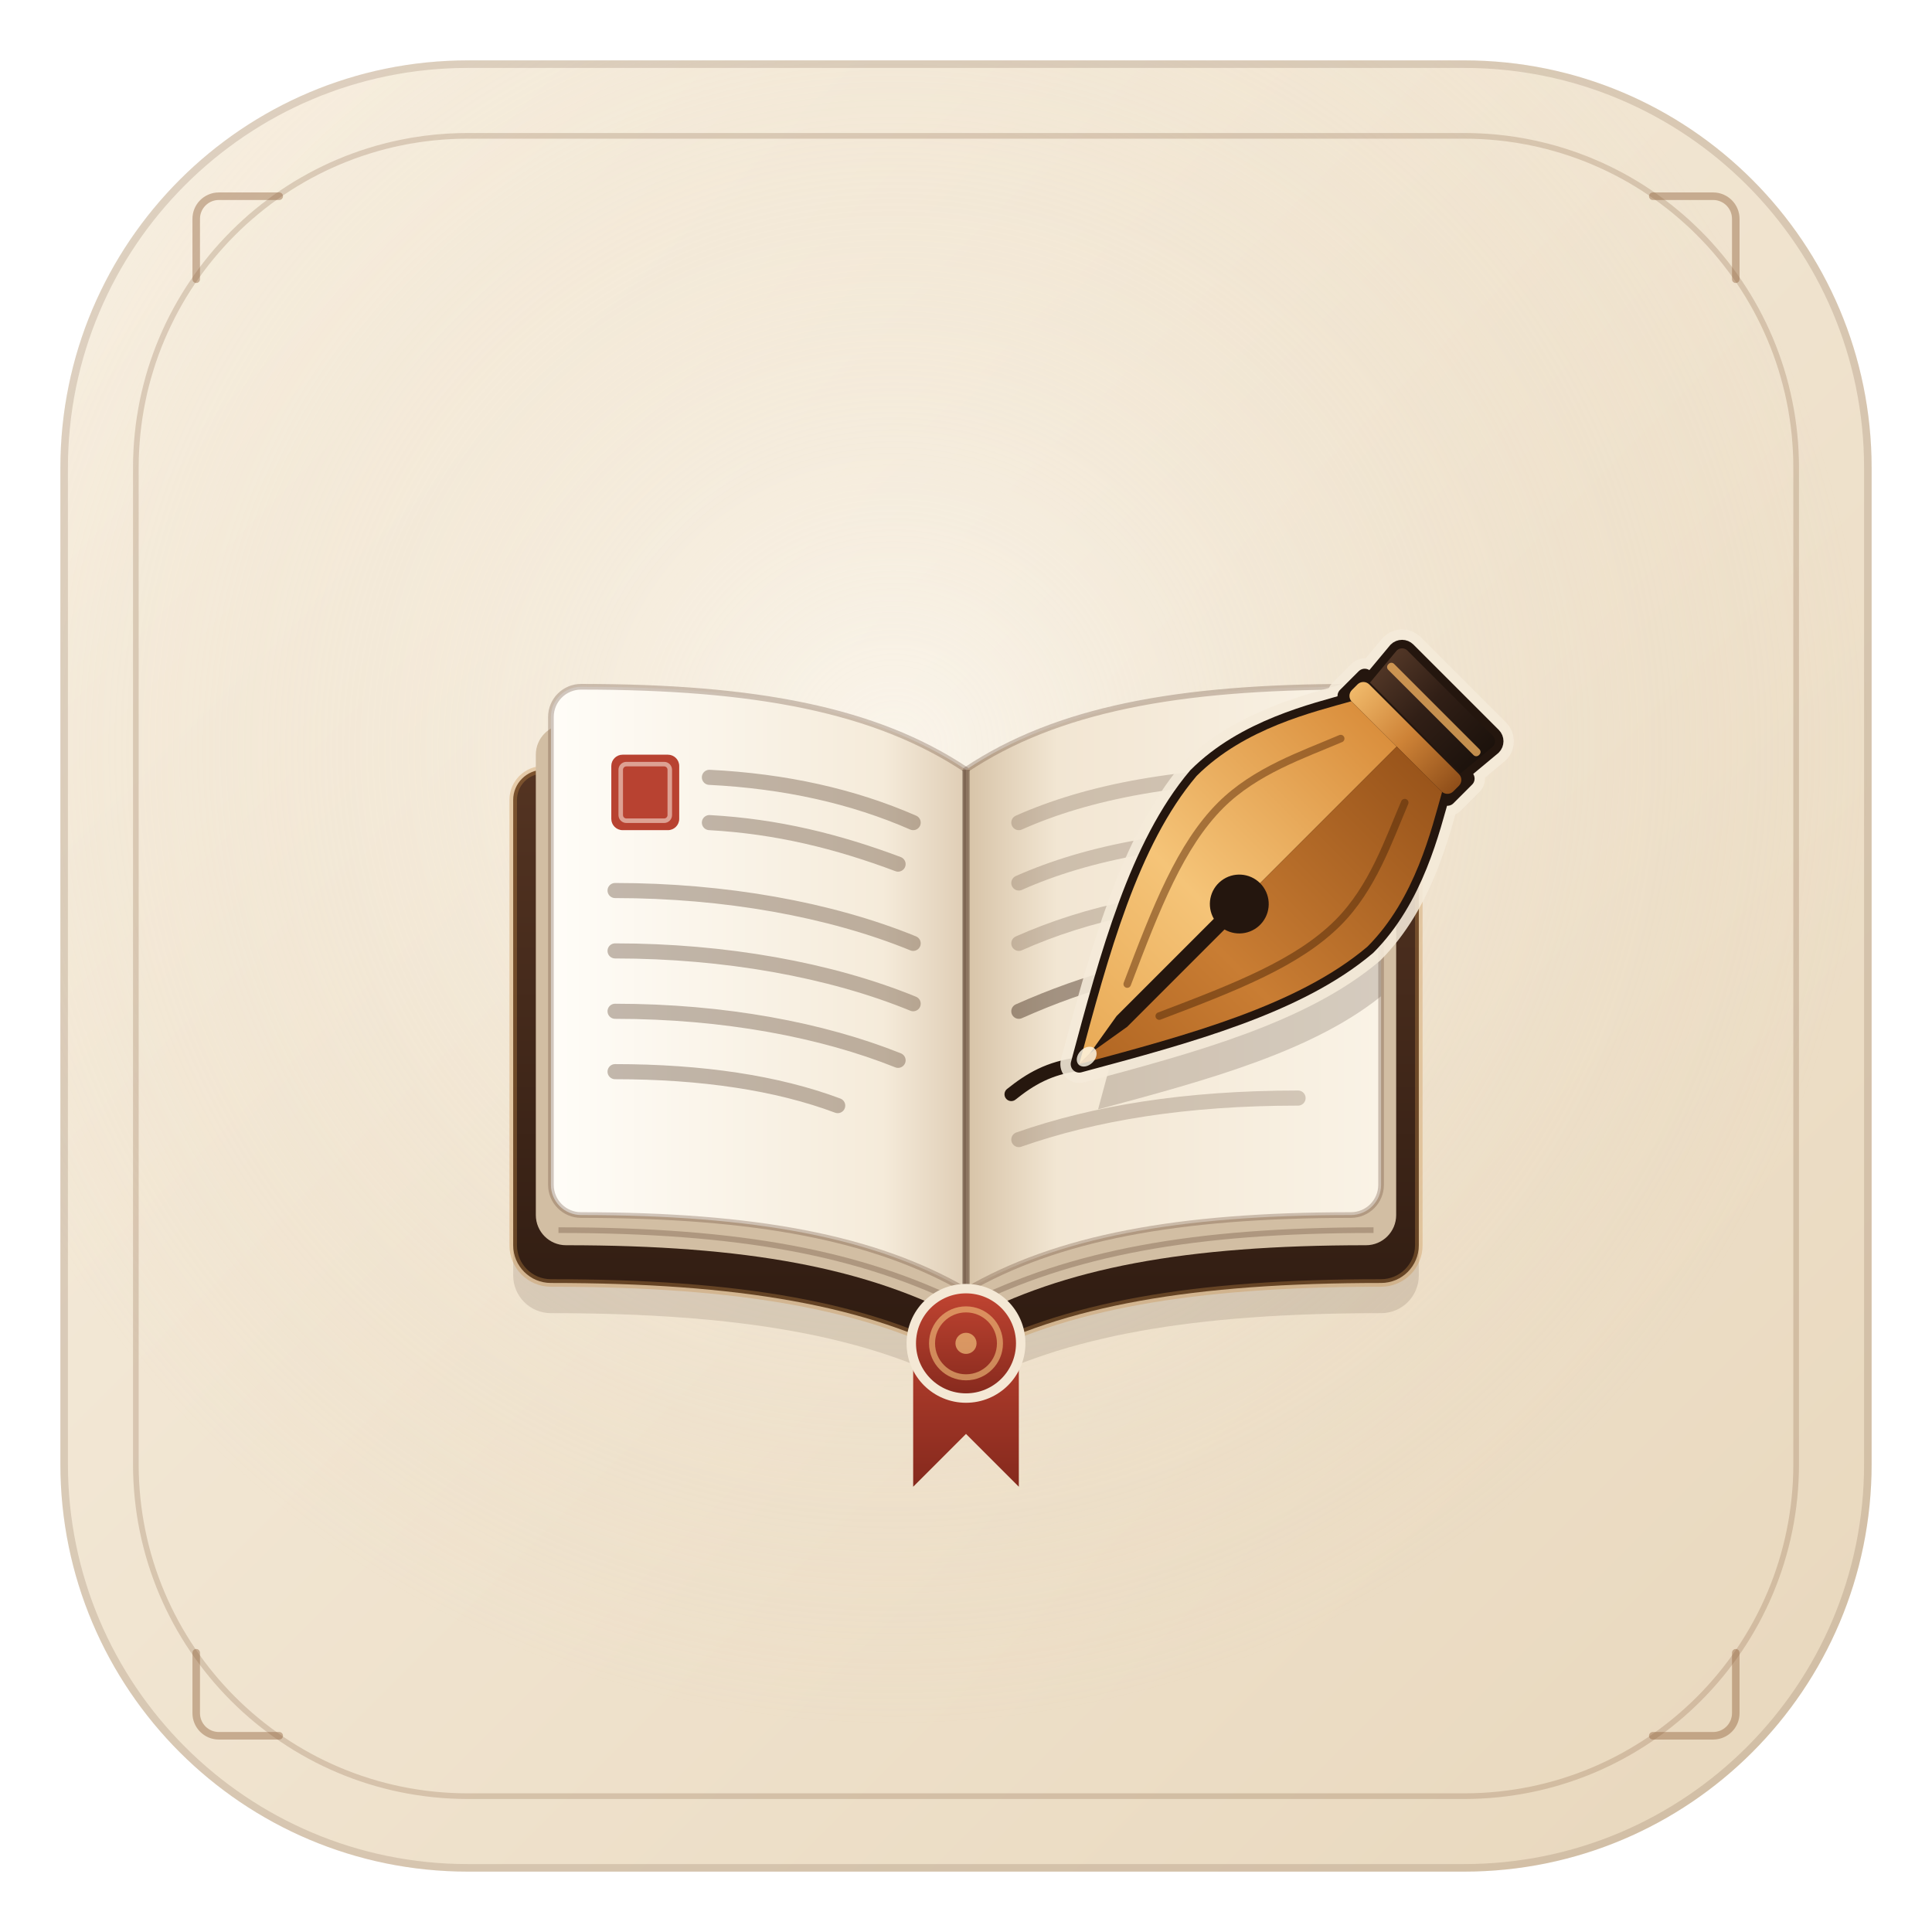
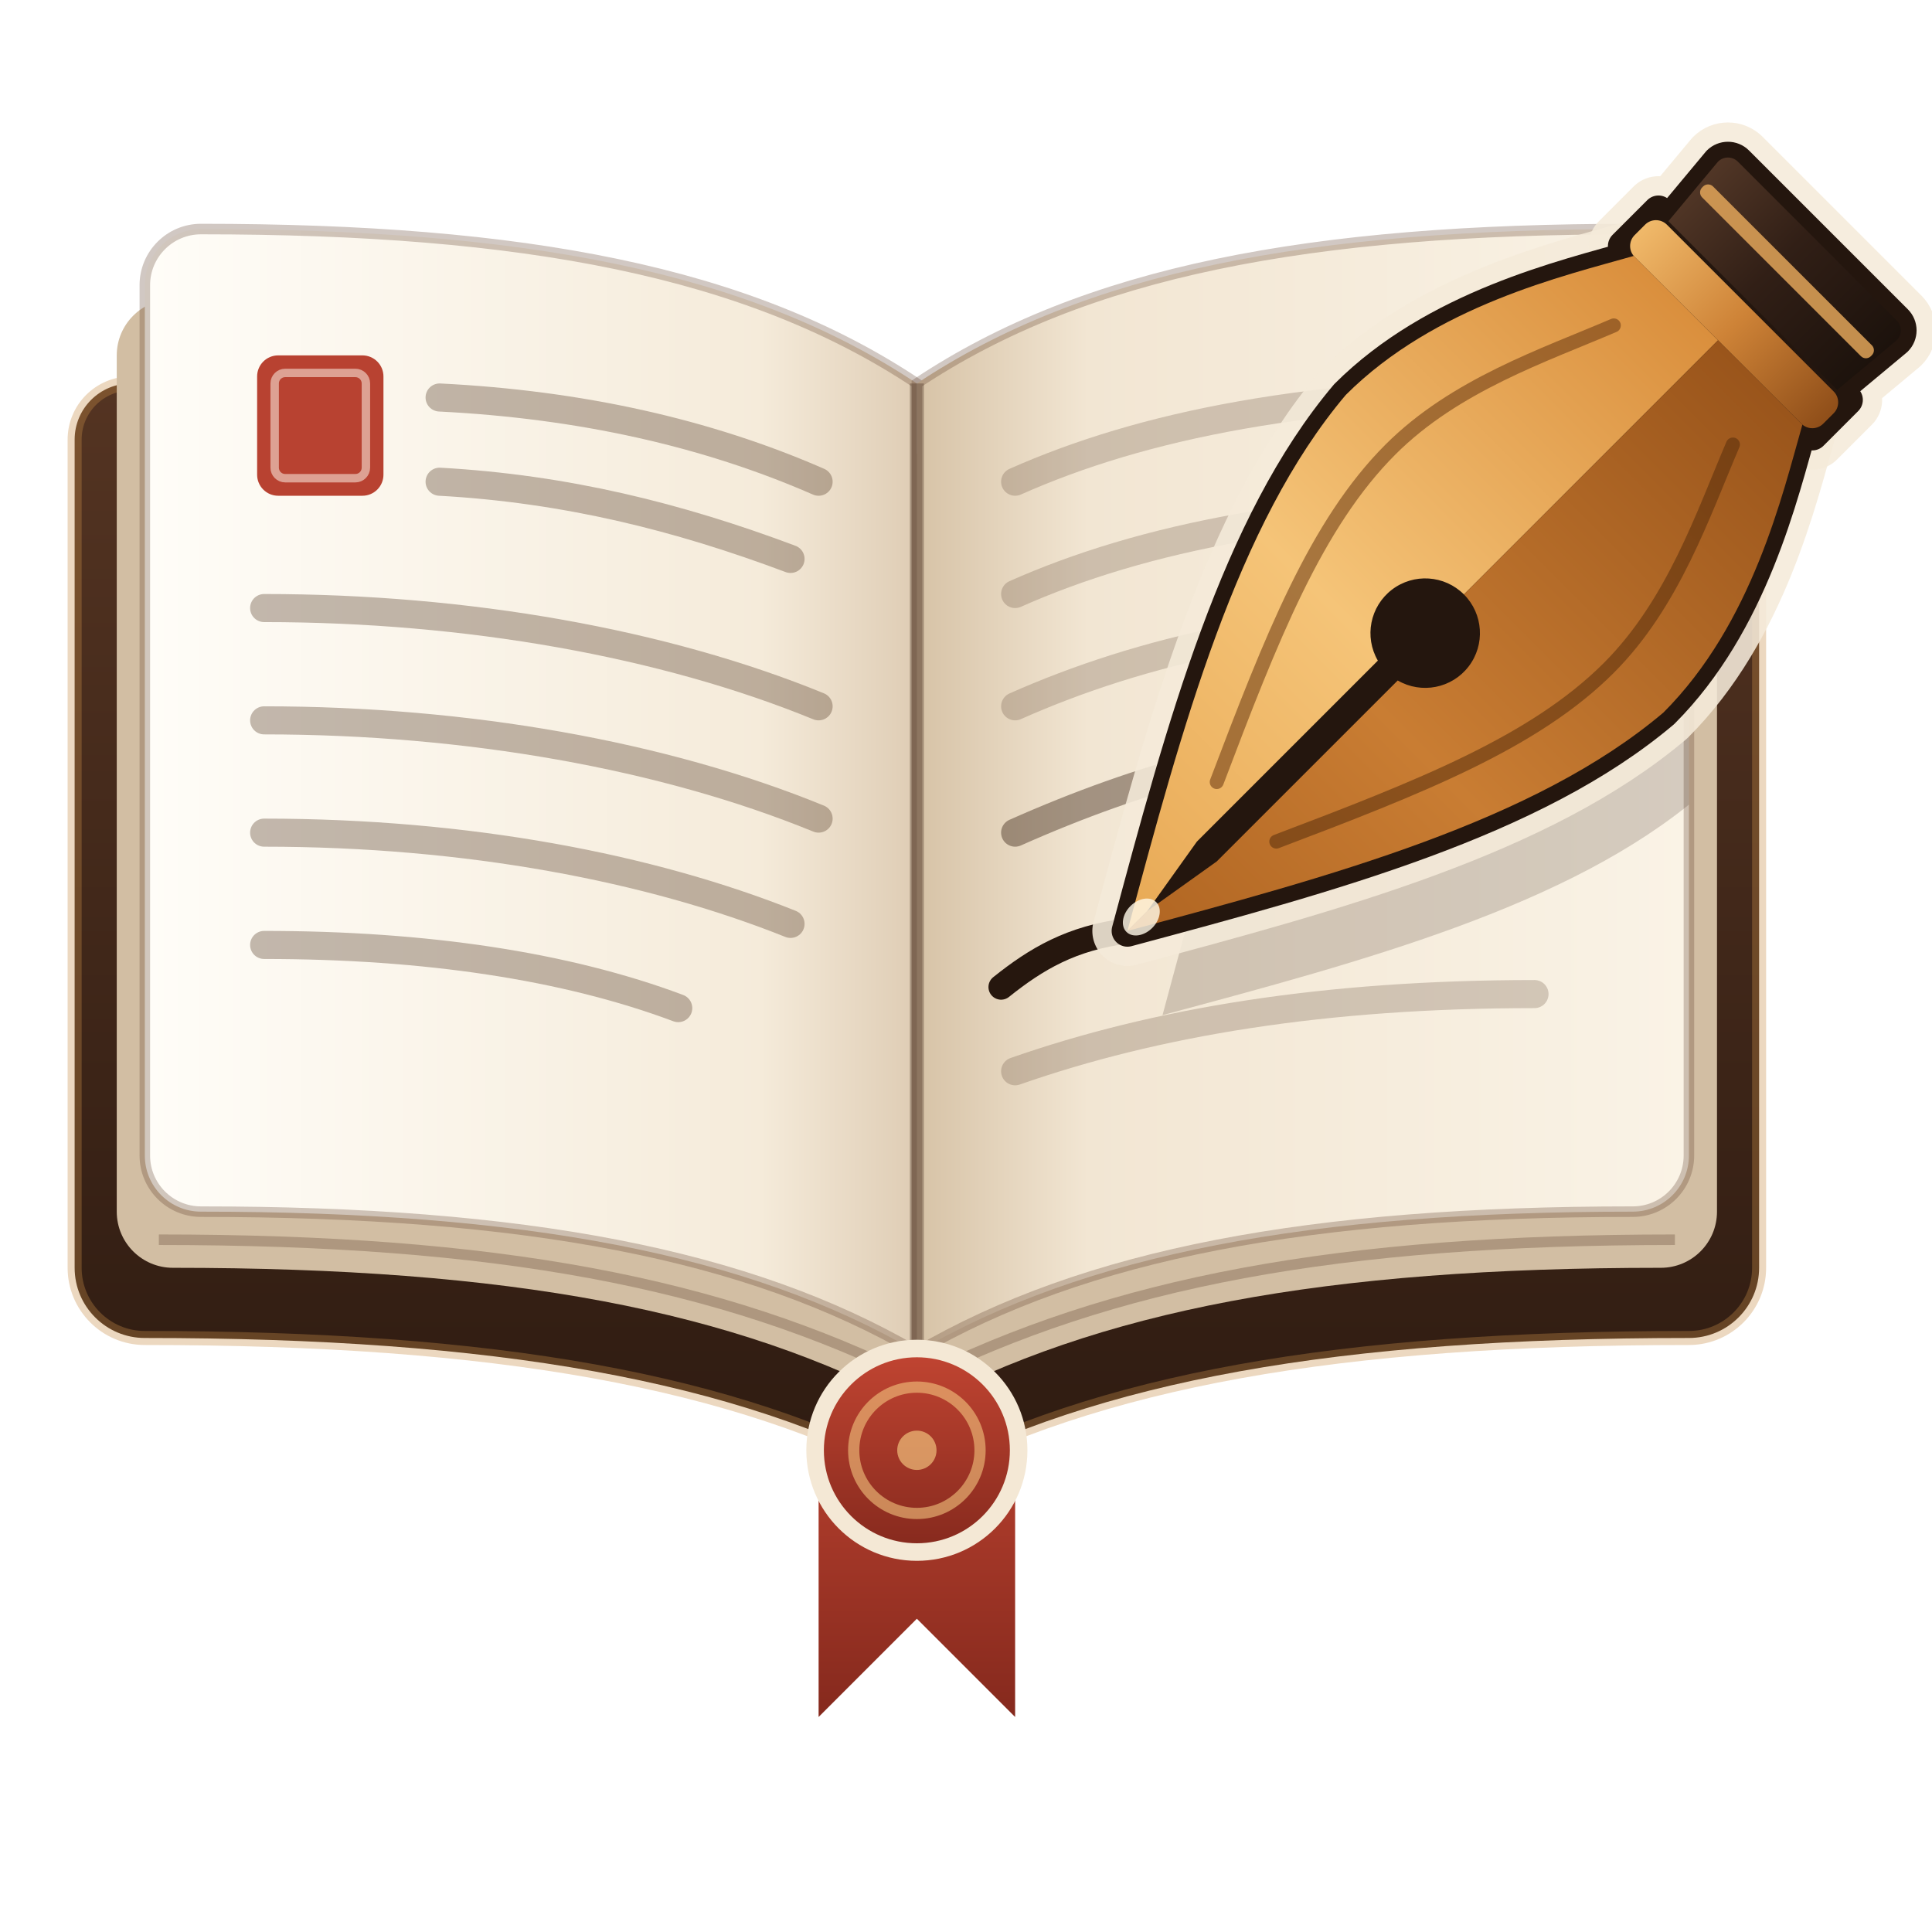
- <svg xmlns="http://www.w3.org/2000/svg" viewBox="0 0 512 512" width="512" height="512" role="img" aria-labelledby="bistre-day-title">
+ <svg xmlns="http://www.w3.org/2000/svg" viewBox="0 0 512 512" width="512" height="512" role="img" aria-labelledby="t">
  <defs>
    <linearGradient id="day-bg" x1="0" y1="0" x2="1" y2="1">
      <stop offset="0%" stop-color="#F8F0E2" />
      <stop offset="100%" stop-color="#E8D7BC" />
    </linearGradient>
    <radialGradient id="paper-sheen" cx="46%" cy="38%" r="54%">
      <stop offset="0%" stop-color="#FFFDF8" stop-opacity="0.65" />
      <stop offset="100%" stop-color="#E8D7BC" stop-opacity="0" />
    </radialGradient>
    <linearGradient id="leather-cover" x1="0" y1="0" x2="0" y2="1">
      <stop offset="0%" stop-color="#543422" />
      <stop offset="100%" stop-color="#2E1B11" />
    </linearGradient>
    <linearGradient id="page-ivory-l" x1="0" y1="0" x2="1" y2="0">
      <stop offset="0%" stop-color="#FFFDF8" />
      <stop offset="80%" stop-color="#F5EBDA" />
      <stop offset="100%" stop-color="#DFCDB5" />
    </linearGradient>
    <linearGradient id="page-ivory-r" x1="0" y1="0" x2="1" y2="0">
      <stop offset="0%" stop-color="#D7C3A7" />
      <stop offset="22%" stop-color="#F2E6D3" />
      <stop offset="100%" stop-color="#FAF3E6" />
    </linearGradient>
    <linearGradient id="brass-l" x1="0" y1="0" x2="0" y2="1">
      <stop offset="0%" stop-color="#DA8F3D" />
      <stop offset="55%" stop-color="#F5C478" />
      <stop offset="100%" stop-color="#E8A955" />
    </linearGradient>
    <linearGradient id="brass-r" x1="0" y1="0" x2="0" y2="1">
      <stop offset="0%" stop-color="#9A551B" />
      <stop offset="60%" stop-color="#C97D33" />
      <stop offset="100%" stop-color="#B06522" />
    </linearGradient>
    <linearGradient id="brass-collar" x1="0" y1="0" x2="1" y2="0">
      <stop offset="0%" stop-color="#F0B96A" />
      <stop offset="50%" stop-color="#CE8337" />
      <stop offset="100%" stop-color="#8F4E19" />
    </linearGradient>
    <linearGradient id="ebonite-barrel" x1="0" y1="0" x2="1" y2="0">
      <stop offset="0%" stop-color="#513626" />
      <stop offset="45%" stop-color="#311F16" />
      <stop offset="100%" stop-color="#1C120C" />
    </linearGradient>
    <linearGradient id="wax-vermilion" x1="0" y1="0" x2="0" y2="1">
      <stop offset="0%" stop-color="#C24532" />
      <stop offset="100%" stop-color="#85291D" />
    </linearGradient>
    <clipPath id="day-folio-clip">
      <path d="M 154 182 C 200 182 232 188 256 204 C 280 188 312 182 358 182 A 8 8 0 0 1 366 190 V 314 A 8 8 0 0 1 358 322 C 312 322 280 328 256 342 C 232 328 200 322 154 322 A 8 8 0 0 1 146 314 V 190 A 8 8 0 0 1 154 182 Z" />
    </clipPath>
  </defs>
-   <rect x="16" y="16" width="480" height="480" rx="108" fill="url(#day-bg)" />
-   <rect x="16" y="16" width="480" height="480" rx="108" fill="url(#paper-sheen)" />
-   <rect x="17" y="17" width="478" height="478" rx="107" fill="none" stroke="#6B4B32" stroke-opacity="0.18" stroke-width="2" />
-   <rect x="36" y="36" width="440" height="440" rx="88" fill="none" stroke="#7D5434" stroke-opacity="0.22" stroke-width="1.5" />
-   <g fill="none" stroke="#8C5D38" stroke-opacity="0.42" stroke-width="2" stroke-linecap="round">
-     <path d="M 74 52 H 58 A 6 6 0 0 0 52 58 V 74" />
-     <path d="M 438 52 H 454 A 6 6 0 0 1 460 58 V 74" />
-     <path d="M 74 460 H 58 A 6 6 0 0 1 52 454 V 438" />
-     <path d="M 438 460 H 454 A 6 6 0 0 0 460 454 V 438" />
-   </g>
-   <path d="M 136 220 A 8 8 0 0 1 144 212 C 194 212 228 218 256 232 C 284 218 318 212 368 212 A 8 8 0 0 1 376 220 V 338 A 10 10 0 0 1 366 348 C 316 348 282 354 256 368 C 230 354 196 348 146 348 A 10 10 0 0 1 136 338 Z" fill="#3B2416" fill-opacity="0.13" />
-   <path d="M 242 344 H 270 V 394 L 256 380 L 242 394 Z" fill="url(#wax-vermilion)" />
-   <path d="M 136 212 A 8 8 0 0 1 144 204 C 194 204 228 210 256 224 C 284 210 318 204 368 204 A 8 8 0 0 1 376 212 V 330 A 10 10 0 0 1 366 340 C 316 340 282 346 256 360 C 230 346 196 340 146 340 A 10 10 0 0 1 136 330 Z" fill="url(#leather-cover)" stroke="#C98D49" stroke-opacity="0.34" stroke-width="2" />
-   <path d="M 142 200 A 8 8 0 0 1 150 192 C 198 192 230 198 256 214 C 282 198 314 192 362 192 A 8 8 0 0 1 370 200 V 322 A 8 8 0 0 1 362 330 C 314 330 282 336 256 350 C 230 336 198 330 150 330 A 8 8 0 0 1 142 322 Z" fill="#D2BEA3" />
-   <path d="M 148 326 C 196 326 228 332 256 346 C 284 332 316 326 364 326" fill="none" stroke="#7C624C" stroke-opacity="0.42" stroke-width="1.5" />
-   <path d="M 154 182 C 200 182 232 188 256 204 V 342 C 232 328 200 322 154 322 A 8 8 0 0 1 146 314 V 190 A 8 8 0 0 1 154 182 Z" fill="url(#page-ivory-l)" stroke="#593C28" stroke-opacity="0.28" stroke-width="1.5" />
-   <path d="M 256 204 C 280 188 312 182 358 182 A 8 8 0 0 1 366 190 V 314 A 8 8 0 0 1 358 322 C 312 322 280 328 256 342 Z" fill="url(#page-ivory-r)" stroke="#593C28" stroke-opacity="0.28" stroke-width="1.5" />
-   <line x1="256" y1="204" x2="256" y2="342" stroke="#422B1D" stroke-opacity="0.34" stroke-width="2" />
-   <rect x="162" y="200" width="18" height="20" rx="3" fill="#B84231" />
-   <rect x="164.5" y="202.5" width="13" height="15" rx="1.5" fill="none" stroke="#FFF9EF" stroke-opacity="0.52" stroke-width="1.2" />
-   <g fill="none" stroke="#5A402E" stroke-opacity="0.36" stroke-width="4" stroke-linecap="round">
-     <path d="M 188 206 C 208 207 226 211 242 218" />
-     <path d="M 188 218 C 206 219 222 223 238 229" />
-     <path d="M 163 236 C 192 236 220 241 242 250" />
-     <path d="M 163 252 C 192 252 220 257 242 266" />
-     <path d="M 163 268 C 192 268 218 273 238 281" />
-     <path d="M 163 284 C 186 284 206 287 222 293" />
-   </g>
-   <g fill="none" stroke="#5A402E" stroke-opacity="0.24" stroke-width="4" stroke-linecap="round">
-     <path d="M 270 218 C 288 210 312 205 348 205" />
-     <path d="M 270 234 C 288 226 312 221 348 221" />
-     <path d="M 270 250 C 288 242 310 237 338 237" />
-     <path d="M 270 302 C 290 295 314 291 344 291" />
-   </g>
-   <path d="M 270 268 C 288 260 306 255 326 254" fill="none" stroke="#473021" stroke-opacity="0.46" stroke-width="4" stroke-linecap="round" />
-   <path d="M 268 290 C 273 286 278 283 286 282" fill="none" stroke="#26170E" stroke-width="3.6" stroke-linecap="round" />
-   <circle cx="256" cy="356" r="14.5" fill="url(#wax-vermilion)" stroke="#F4E8D5" stroke-width="2.5" />
-   <circle cx="256" cy="356" r="9" fill="none" stroke="#F6C982" stroke-opacity="0.58" stroke-width="1.6" />
-   <circle cx="256" cy="356" r="2.8" fill="#F6C982" fill-opacity="0.65" />
-   <g clip-path="url(#day-folio-clip)">
-     <g transform="translate(291, 294) rotate(45)" fill="#2D1B10" fill-opacity="0.18">
-       <path d="M 0 0 C -15 -26 -30 -52 -32 -76 C -32 -94 -22 -110 -17 -119 H 17 C 22 -110 32 -94 32 -76 C 30 -52 15 -26 0 0 Z" />
-       <rect x="-19" y="-140" width="38" height="21" rx="4" />
+   <g transform="translate(256 256) scale(1.86) translate(-263 -287)">
+     <path d="M 242 344 H 270 V 394 L 256 380 L 242 394 Z" fill="url(#wax-vermilion)" />
+     <path d="M 136 212 A 8 8 0 0 1 144 204 C 194 204 228 210 256 224 C 284 210 318 204 368 204 A 8 8 0 0 1 376 212 V 330 A 10 10 0 0 1 366 340 C 316 340 282 346 256 360 C 230 346 196 340 146 340 A 10 10 0 0 1 136 330 Z" fill="url(#leather-cover)" stroke="#C98D49" stroke-opacity="0.34" stroke-width="2" />
+     <path d="M 142 200 A 8 8 0 0 1 150 192 C 198 192 230 198 256 214 C 282 198 314 192 362 192 A 8 8 0 0 1 370 200 V 322 A 8 8 0 0 1 362 330 C 314 330 282 336 256 350 C 230 336 198 330 150 330 A 8 8 0 0 1 142 322 Z" fill="#D2BEA3" />
+     <path d="M 148 326 C 196 326 228 332 256 346 C 284 332 316 326 364 326" fill="none" stroke="#7C624C" stroke-opacity="0.42" stroke-width="1.5" />
+     <path d="M 154 182 C 200 182 232 188 256 204 V 342 C 232 328 200 322 154 322 A 8 8 0 0 1 146 314 V 190 A 8 8 0 0 1 154 182 Z" fill="url(#page-ivory-l)" stroke="#593C28" stroke-opacity="0.28" stroke-width="1.5" />
+     <path d="M 256 204 C 280 188 312 182 358 182 A 8 8 0 0 1 366 190 V 314 A 8 8 0 0 1 358 322 C 312 322 280 328 256 342 Z" fill="url(#page-ivory-r)" stroke="#593C28" stroke-opacity="0.28" stroke-width="1.5" />
+     <line x1="256" y1="204" x2="256" y2="342" stroke="#422B1D" stroke-opacity="0.34" stroke-width="2" />
+     <rect x="162" y="200" width="18" height="20" rx="3" fill="#B84231" />
+     <rect x="164.5" y="202.5" width="13" height="15" rx="1.5" fill="none" stroke="#FFF9EF" stroke-opacity="0.52" stroke-width="1.2" />
+     <g fill="none" stroke="#5A402E" stroke-opacity="0.36" stroke-width="4" stroke-linecap="round">
+       <path d="M 188 206 C 208 207 226 211 242 218" />
+       <path d="M 188 218 C 206 219 222 223 238 229" />
+       <path d="M 163 236 C 192 236 220 241 242 250" />
+       <path d="M 163 252 C 192 252 220 257 242 266" />
+       <path d="M 163 268 C 192 268 218 273 238 281" />
+       <path d="M 163 284 C 186 284 206 287 222 293" />
+     </g>
+     <g fill="none" stroke="#5A402E" stroke-opacity="0.24" stroke-width="4" stroke-linecap="round">
+       <path d="M 270 218 C 288 210 312 205 348 205" />
+       <path d="M 270 234 C 288 226 312 221 348 221" />
+       <path d="M 270 250 C 288 242 310 237 338 237" />
+       <path d="M 270 302 C 290 295 314 291 344 291" />
+     </g>
+     <path d="M 270 268 C 288 260 306 255 326 254" fill="none" stroke="#473021" stroke-opacity="0.46" stroke-width="4" stroke-linecap="round" />
+     <path d="M 268 290 C 273 286 278 283 286 282" fill="none" stroke="#26170E" stroke-width="3.6" stroke-linecap="round" />
+     <circle cx="256" cy="356" r="14.5" fill="url(#wax-vermilion)" stroke="#F4E8D5" stroke-width="2.5" />
+     <circle cx="256" cy="356" r="9" fill="none" stroke="#F6C982" stroke-opacity="0.58" stroke-width="1.6" />
+     <circle cx="256" cy="356" r="2.8" fill="#F6C982" fill-opacity="0.65" />
+     <g clip-path="url(#day-folio-clip)">
+       <g transform="translate(291, 294) rotate(45)" fill="#2D1B10" fill-opacity="0.18">
+         <path d="M 0 0 C -15 -26 -30 -52 -32 -76 C -32 -94 -22 -110 -17 -119 H 17 C 22 -110 32 -94 32 -76 C 30 -52 15 -26 0 0 Z" />
+         <rect x="-19" y="-140" width="38" height="21" rx="4" />
+       </g>
+     </g>
+     <g transform="translate(286, 282) rotate(45)">
+       <path d="M 0 0 C -15 -26 -30 -52 -32 -76 C -32 -94 -22 -110 -17 -119 H 17 C 22 -110 32 -94 32 -76 C 30 -52 15 -26 0 0 Z" fill="none" stroke="#F5EBDA" stroke-opacity="0.88" stroke-width="10" stroke-linejoin="round" />
+       <path d="M -19 -119 H 19 V -126 H 17 L 18 -137 A 2 2 0 0 0 16 -139 H -16 A 2 2 0 0 0 -18 -137 L -17 -126 H -19 Z" fill="none" stroke="#F5EBDA" stroke-opacity="0.88" stroke-width="10" stroke-linejoin="round" />
+       <path d="M 0 0 C -15 -26 -30 -52 -32 -76 C -32 -94 -22 -110 -17 -119 H 17 C 22 -110 32 -94 32 -76 C 30 -52 15 -26 0 0 Z" fill="#24160E" stroke="#24160E" stroke-width="4.5" stroke-linejoin="round" />
+       <path d="M -19 -119 H 19 V -126 H 17 L 18 -137 A 2 2 0 0 0 16 -139 H -16 A 2 2 0 0 0 -18 -137 L -17 -126 H -19 Z" fill="#24160E" stroke="#24160E" stroke-width="4.5" stroke-linejoin="round" />
+       <path d="M -17 -126 H 17 L 18 -137 A 2 2 0 0 0 16 -139 H -16 A 2 2 0 0 0 -18 -137 Z" fill="url(#ebonite-barrel)" />
+       <rect x="-17" y="-134" width="34" height="2.2" rx="1" fill="#E8A95C" fill-opacity="0.82" />
+       <rect x="-19" y="-125.5" width="38" height="6.5" rx="2.2" fill="url(#brass-collar)" />
+       <path d="M 0 0 C -15 -26 -30 -52 -32 -76 C -32 -94 -22 -110 -17 -119 H 0 Z" fill="url(#brass-l)" />
+       <path d="M 0 0 C 15 -26 30 -52 32 -76 C 32 -94 22 -110 17 -119 H 0 Z" fill="url(#brass-r)" />
+       <path d="M -6 -24 C -15 -44 -22 -60 -22 -75 C -22 -88 -16 -100 -12 -110" fill="none" stroke="#6B3A12" stroke-opacity="0.56" stroke-width="2" stroke-linecap="round" />
+       <path d="M 6 -24 C 15 -44 22 -60 22 -75 C 22 -88 16 -100 12 -110" fill="none" stroke="#542B0B" stroke-opacity="0.52" stroke-width="2" stroke-linecap="round" />
+       <path d="M 0 -4 L 2 -16 V -52.46 A 7.8 7.8 0 1 0 -2 -52.46 V -16 Z" fill="#24160E" />
+       <ellipse cx="0" cy="-2.8" rx="2.2" ry="3" fill="#FFF7E6" fill-opacity="0.82" />
    </g>
  </g>
-   <g transform="translate(286, 282) rotate(45)">
-     <path d="M 0 0 C -15 -26 -30 -52 -32 -76 C -32 -94 -22 -110 -17 -119 H 17 C 22 -110 32 -94 32 -76 C 30 -52 15 -26 0 0 Z" fill="none" stroke="#F5EBDA" stroke-opacity="0.88" stroke-width="10" stroke-linejoin="round" />
-     <path d="M -19 -119 H 19 V -126 H 17 L 18 -137 A 2 2 0 0 0 16 -139 H -16 A 2 2 0 0 0 -18 -137 L -17 -126 H -19 Z" fill="none" stroke="#F5EBDA" stroke-opacity="0.88" stroke-width="10" stroke-linejoin="round" />
-     <path d="M 0 0 C -15 -26 -30 -52 -32 -76 C -32 -94 -22 -110 -17 -119 H 17 C 22 -110 32 -94 32 -76 C 30 -52 15 -26 0 0 Z" fill="#24160E" stroke="#24160E" stroke-width="4.5" stroke-linejoin="round" />
-     <path d="M -19 -119 H 19 V -126 H 17 L 18 -137 A 2 2 0 0 0 16 -139 H -16 A 2 2 0 0 0 -18 -137 L -17 -126 H -19 Z" fill="#24160E" stroke="#24160E" stroke-width="4.5" stroke-linejoin="round" />
-     <path d="M -17 -126 H 17 L 18 -137 A 2 2 0 0 0 16 -139 H -16 A 2 2 0 0 0 -18 -137 Z" fill="url(#ebonite-barrel)" />
-     <rect x="-17" y="-134" width="34" height="2.2" rx="1" fill="#E8A95C" fill-opacity="0.82" />
-     <rect x="-19" y="-125.5" width="38" height="6.5" rx="2.2" fill="url(#brass-collar)" />
-     <path d="M 0 0 C -15 -26 -30 -52 -32 -76 C -32 -94 -22 -110 -17 -119 H 0 Z" fill="url(#brass-l)" />
-     <path d="M 0 0 C 15 -26 30 -52 32 -76 C 32 -94 22 -110 17 -119 H 0 Z" fill="url(#brass-r)" />
-     <path d="M -6 -24 C -15 -44 -22 -60 -22 -75 C -22 -88 -16 -100 -12 -110" fill="none" stroke="#6B3A12" stroke-opacity="0.56" stroke-width="2" stroke-linecap="round" />
-     <path d="M 6 -24 C 15 -44 22 -60 22 -75 C 22 -88 16 -100 12 -110" fill="none" stroke="#542B0B" stroke-opacity="0.52" stroke-width="2" stroke-linecap="round" />
-     <path d="M 0 -4 L 2 -16 V -52.46 A 7.8 7.8 0 1 0 -2 -52.46 V -16 Z" fill="#24160E" />
-     <ellipse cx="0" cy="-2.8" rx="2.2" ry="3" fill="#FFF7E6" fill-opacity="0.82" />
-   </g>
</svg>
